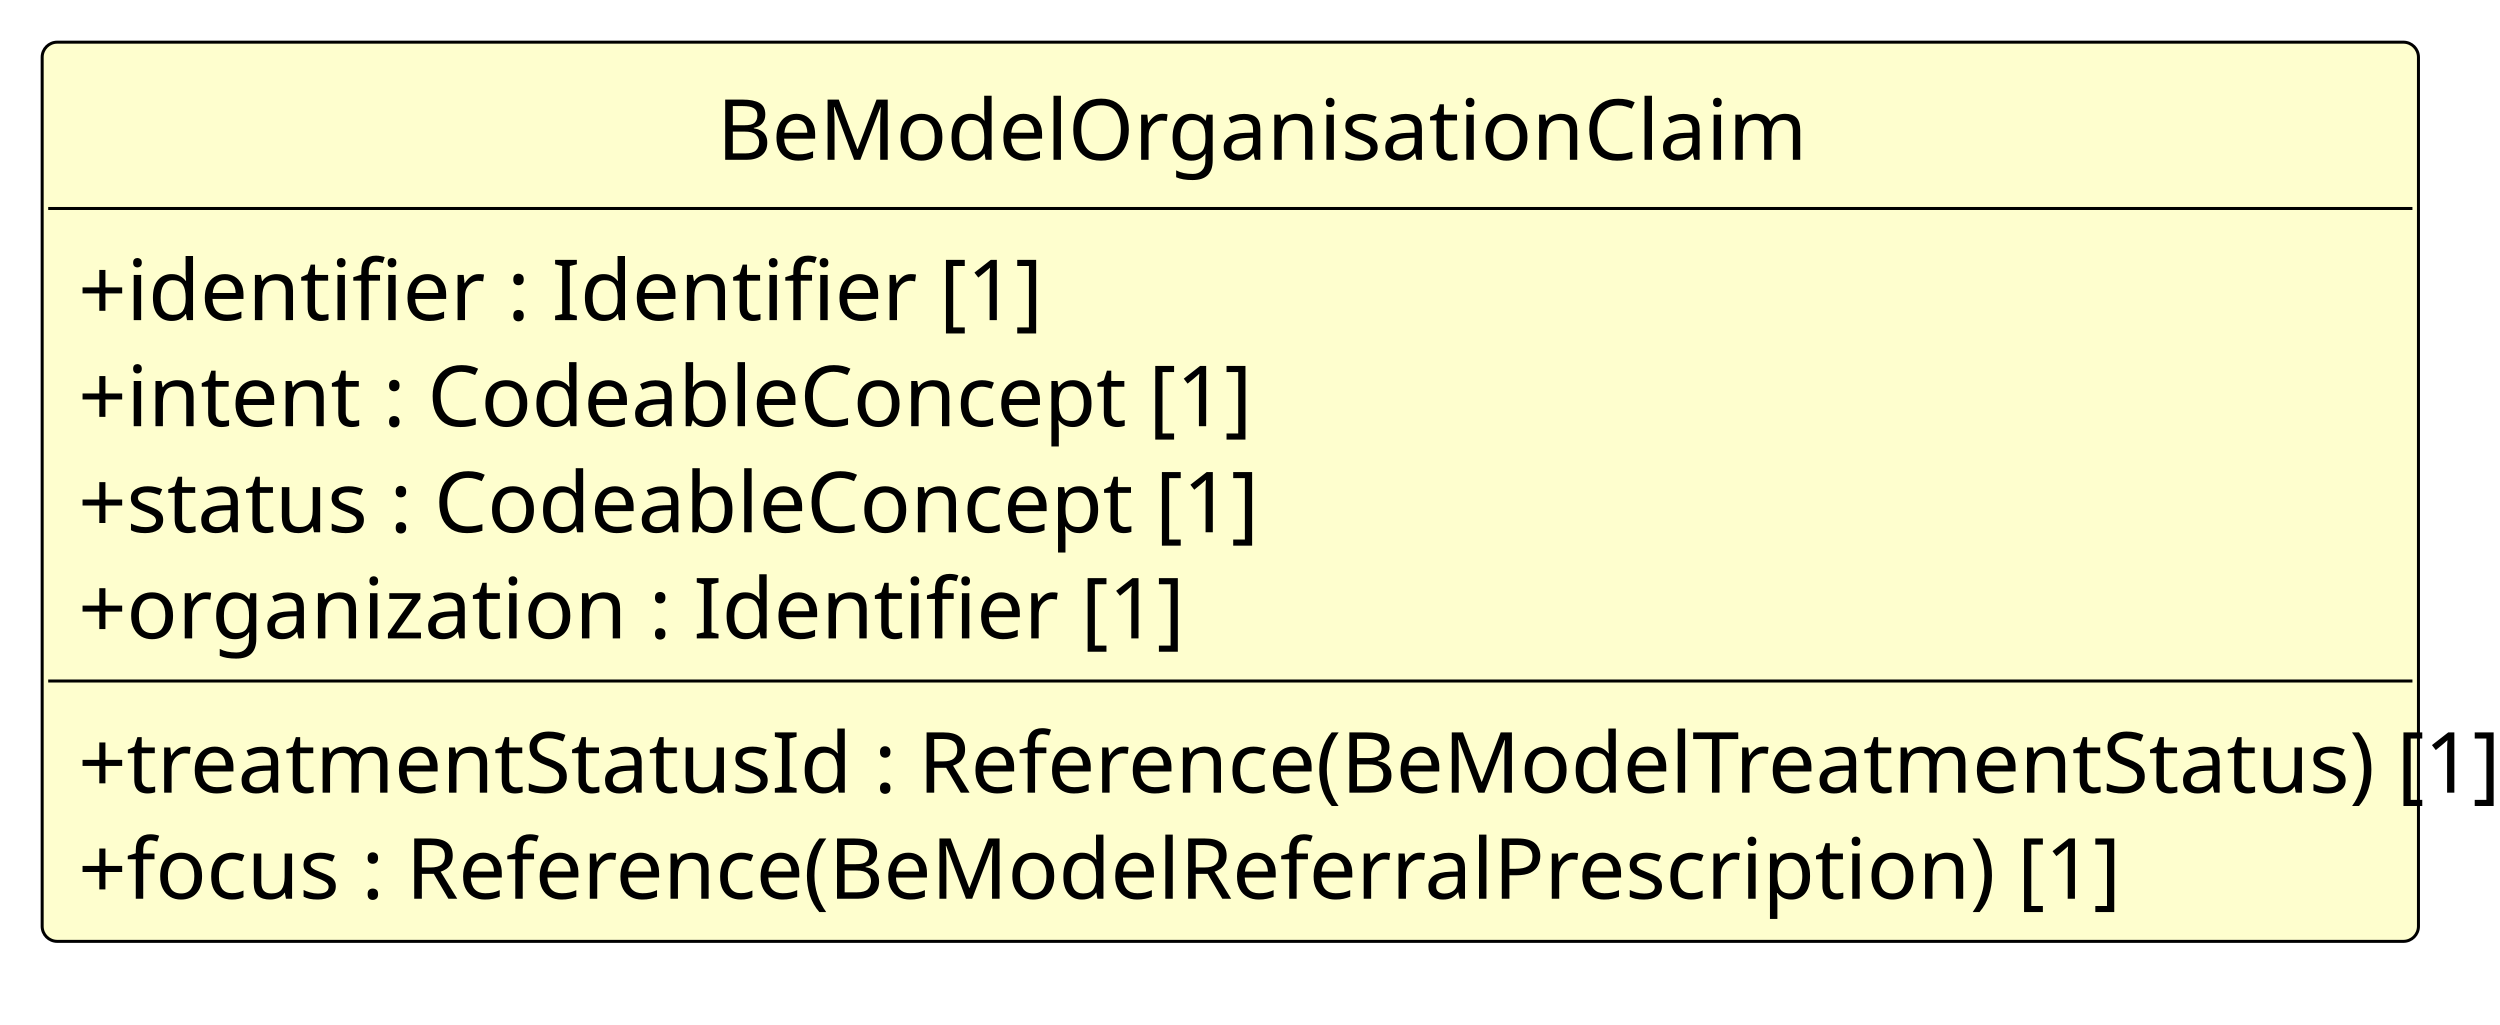
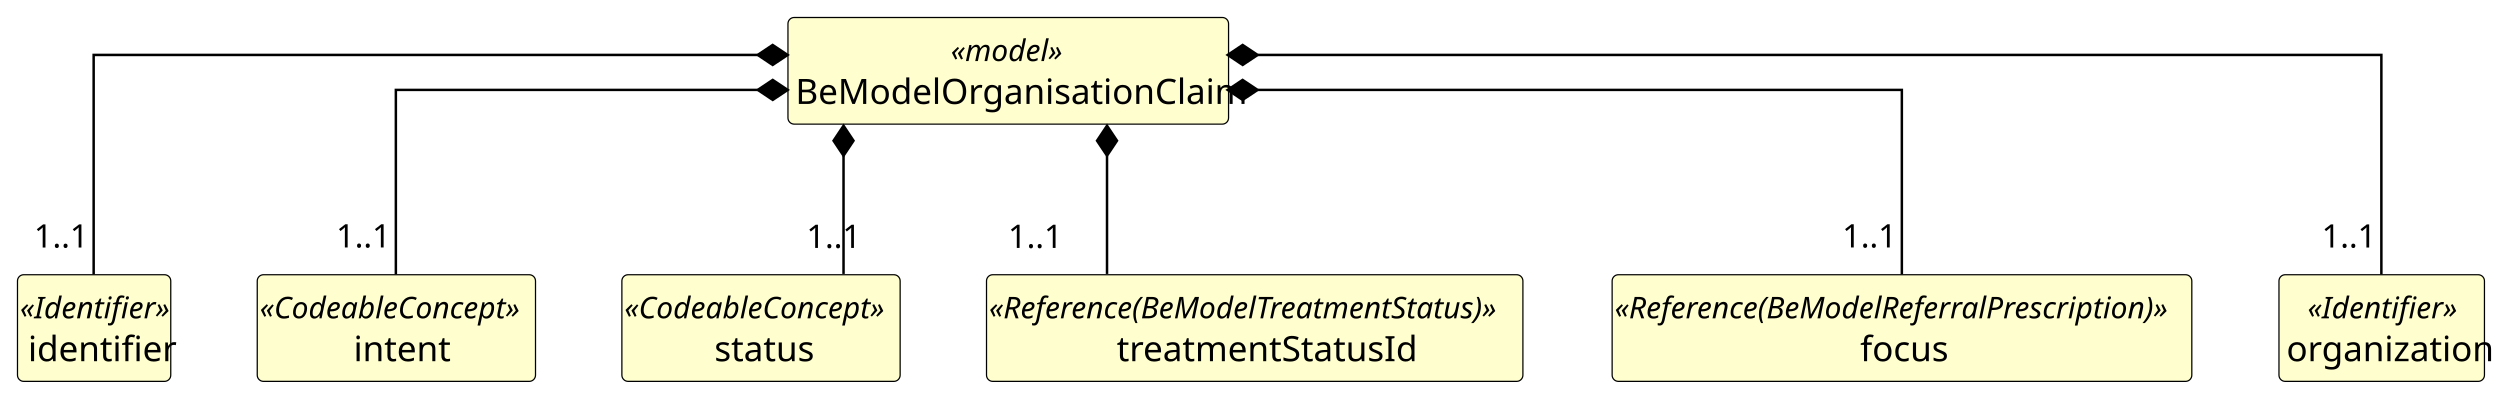
- <svg xmlns="http://www.w3.org/2000/svg" contentStyleType="text/css" data-diagram-type="CLASS" height="170px" preserveAspectRatio="none" style="width:415px;height:170px;background:#FFFFFF;" version="1.1" viewBox="0 0 415 170" width="415px" zoomAndPan="magnify">
+ <svg xmlns="http://www.w3.org/2000/svg" contentStyleType="text/css" data-diagram-type="CLASS" height="158px" preserveAspectRatio="none" style="width:1001px;height:158px;background:#FFFFFF;" version="1.1" viewBox="0 0 1001 158" width="1001px" zoomAndPan="magnify">
  <defs />
  <g>
    <g class="entity" data-entity="BeModelOrganisationClaim" data-source-line="14" data-uid="ent0002" id="entity_BeModelOrganisationClaim">
-       <rect fill="#FEFECE" height="149.266" rx="2.5" ry="2.5" style="stroke:#000000;stroke-width:0.5;" width="394.464" x="7" y="7" />
-       <text fill="#000000" font-family="sans-serif" font-size="14" lengthAdjust="spacing" textLength="170.413" x="119.025" y="26.533">BeModelOrganisationClaim</text>
-       <line style="stroke:#000000;stroke-width:0.5;" x1="8" x2="400.464" y1="34.609" y2="34.609" />
-       <text fill="#000000" font-family="sans-serif" font-size="14" lengthAdjust="spacing" textLength="145.913" x="13" y="53.143">+identifier : Identifier [1]</text>
-       <text fill="#000000" font-family="sans-serif" font-size="14" lengthAdjust="spacing" textLength="185.63" x="13" y="70.752">+intent : CodeableConcept [1]</text>
-       <text fill="#000000" font-family="sans-serif" font-size="14" lengthAdjust="spacing" textLength="188.733" x="13" y="88.361">+status : CodeableConcept [1]</text>
-       <text fill="#000000" font-family="sans-serif" font-size="14" lengthAdjust="spacing" textLength="169.272" x="13" y="105.971">+organization : Identifier [1]</text>
-       <line style="stroke:#000000;stroke-width:0.5;" x1="8" x2="400.464" y1="113.047" y2="113.047" />
-       <text fill="#000000" font-family="sans-serif" font-size="14" lengthAdjust="spacing" textLength="382.464" x="13" y="131.58">+treatmentStatusId : Reference(BeModelTreatmentStatus) [1]</text>
-       <text fill="#000000" font-family="sans-serif" font-size="14" lengthAdjust="spacing" textLength="325.644" x="13" y="149.19">+focus : Reference(BeModelReferralPrescription) [1]</text>
+       <rect fill="#FEFECE" height="42.703" rx="2.5" ry="2.5" style="stroke:#000000;stroke-width:0.5;" width="176.413" x="315.5" y="7" />
+       <text fill="#000000" font-family="sans-serif" font-size="12" font-style="italic" lengthAdjust="spacing" textLength="46.031" x="380.691" y="24.457">«model»</text>
+       <text fill="#000000" font-family="sans-serif" font-size="14" lengthAdjust="spacing" textLength="170.413" x="318.5" y="41.627">BeModelOrganisationClaim</text>
+     </g>
+     <g class="entity" data-entity="BeModelOrganisationClaim_identifier" data-source-line="17" data-uid="ent0003" id="entity_BeModelOrganisationClaim_identifier">
+       <rect fill="#FEFECE" height="42.703" rx="2.5" ry="2.5" style="stroke:#000000;stroke-width:0.5;" width="61.373" x="7" y="110" />
+       <text fill="#000000" font-family="sans-serif" font-size="12" font-style="italic" lengthAdjust="spacing" textLength="59.373" x="8" y="127.457">«Identifier»</text>
+       <text fill="#000000" font-family="sans-serif" font-size="14" lengthAdjust="spacing" textLength="52.917" x="11.228" y="144.627">identifier</text>
+     </g>
+     <g class="entity" data-entity="BeModelOrganisationClaim_intent" data-source-line="20" data-uid="ent0004" id="entity_BeModelOrganisationClaim_intent">
+       <rect fill="#FEFECE" height="42.703" rx="2.5" ry="2.5" style="stroke:#000000;stroke-width:0.5;" width="111.418" x="103" y="110" />
+       <text fill="#000000" font-family="sans-serif" font-size="12" font-style="italic" lengthAdjust="spacing" textLength="109.418" x="104" y="127.457">«CodeableConcept»</text>
+       <text fill="#000000" font-family="sans-serif" font-size="14" lengthAdjust="spacing" textLength="34.248" x="141.585" y="144.627">intent</text>
+     </g>
+     <g class="entity" data-entity="BeModelOrganisationClaim_status" data-source-line="23" data-uid="ent0005" id="entity_BeModelOrganisationClaim_status">
+       <rect fill="#FEFECE" height="42.703" rx="2.5" ry="2.5" style="stroke:#000000;stroke-width:0.5;" width="111.418" x="249" y="110" />
+       <text fill="#000000" font-family="sans-serif" font-size="12" font-style="italic" lengthAdjust="spacing" textLength="109.418" x="250" y="127.457">«CodeableConcept»</text>
+       <text fill="#000000" font-family="sans-serif" font-size="14" lengthAdjust="spacing" textLength="37.352" x="286.033" y="144.627">status</text>
+     </g>
+     <g class="entity" data-entity="BeModelOrganisationClaim_treatmentStatusId" data-source-line="26" data-uid="ent0006" id="entity_BeModelOrganisationClaim_treatmentStatusId">
+       <rect fill="#FEFECE" height="42.703" rx="2.5" ry="2.5" style="stroke:#000000;stroke-width:0.5;" width="214.772" x="395" y="110" />
+       <text fill="#000000" font-family="sans-serif" font-size="12" font-style="italic" lengthAdjust="spacing" textLength="212.772" x="396" y="127.457">«Reference(BeModelTreatmentStatus)»</text>
+       <text fill="#000000" font-family="sans-serif" font-size="14" lengthAdjust="spacing" textLength="110.503" x="447.134" y="144.627">treatmentStatusId</text>
+     </g>
+     <g class="entity" data-entity="BeModelOrganisationClaim_focus" data-source-line="29" data-uid="ent0007" id="entity_BeModelOrganisationClaim_focus">
+       <rect fill="#FEFECE" height="42.703" rx="2.5" ry="2.5" style="stroke:#000000;stroke-width:0.5;" width="232.103" x="645.5" y="110" />
+       <text fill="#000000" font-family="sans-serif" font-size="12" font-style="italic" lengthAdjust="spacing" textLength="230.103" x="646.5" y="127.457">«Reference(BeModelReferralPrescription)»</text>
+       <text fill="#000000" font-family="sans-serif" font-size="14" lengthAdjust="spacing" textLength="33.462" x="744.821" y="144.627">focus</text>
+     </g>
+     <g class="entity" data-entity="BeModelOrganisationClaim_organization" data-source-line="32" data-uid="ent0008" id="entity_BeModelOrganisationClaim_organization">
+       <rect fill="#FEFECE" height="42.703" rx="2.5" ry="2.5" style="stroke:#000000;stroke-width:0.5;" width="82.275" x="912.5" y="110" />
+       <text fill="#000000" font-family="sans-serif" font-size="12" font-style="italic" lengthAdjust="spacing" textLength="59.373" x="923.951" y="127.457">«Identifier»</text>
+       <text fill="#000000" font-family="sans-serif" font-size="14" lengthAdjust="spacing" textLength="76.275" x="915.5" y="144.627">organization</text>
+     </g>
+     <g class="link" data-entity-1="BeModelOrganisationClaim" data-entity-2="BeModelOrganisationClaim_identifier" data-source-line="35" data-uid="lnk9" id="link_BeModelOrganisationClaim_BeModelOrganisationClaim_identifier">
+       <path codeLine="35" d="M303.37,22 C195.07,22 37.5,22 37.5,22 C37.5,22 37.5,77.95 37.5,109.87" fill="none" id="BeModelOrganisationClaim-backto-BeModelOrganisationClaim_identifier" style="stroke:#000000;stroke-width:1;" />
+       <polygon fill="#000000" points="315.37,22,309.37,18,303.37,22,309.37,26,315.37,22" style="stroke:#000000;stroke-width:1;" />
+       <text fill="#000000" font-family="sans-serif" font-size="13" lengthAdjust="spacing" textLength="21.684" x="13.591" y="99.123">1..1</text>
+     </g>
+     <g class="link" data-entity-1="BeModelOrganisationClaim" data-entity-2="BeModelOrganisationClaim_intent" data-source-line="36" data-uid="lnk10" id="link_BeModelOrganisationClaim_BeModelOrganisationClaim_intent">
+       <path codeLine="36" d="M303.4,36 C233.16,36 158.5,36 158.5,36 C158.5,36 158.5,81.65 158.5,109.83" fill="none" id="BeModelOrganisationClaim-backto-BeModelOrganisationClaim_intent" style="stroke:#000000;stroke-width:1;" />
+       <polygon fill="#000000" points="315.4,36,309.4,32,303.4,36,309.4,40,315.4,36" style="stroke:#000000;stroke-width:1;" />
+       <text fill="#000000" font-family="sans-serif" font-size="13" lengthAdjust="spacing" textLength="21.684" x="134.584" y="99.072">1..1</text>
+     </g>
+     <g class="link" data-entity-1="BeModelOrganisationClaim" data-entity-2="BeModelOrganisationClaim_status" data-source-line="37" data-uid="lnk11" id="link_BeModelOrganisationClaim_BeModelOrganisationClaim_status">
+       <path codeLine="37" d="M337.75,62.34 C337.75,79.82 337.75,92.22 337.75,109.69" fill="none" id="BeModelOrganisationClaim-backto-BeModelOrganisationClaim_status" style="stroke:#000000;stroke-width:1;" />
+       <polygon fill="#000000" points="337.75,50.34,333.75,56.34,337.75,62.34,341.75,56.34,337.75,50.34" style="stroke:#000000;stroke-width:1;" />
+       <text fill="#000000" font-family="sans-serif" font-size="13" lengthAdjust="spacing" textLength="21.684" x="322.9" y="99.261">1..1</text>
+     </g>
+     <g class="link" data-entity-1="BeModelOrganisationClaim" data-entity-2="BeModelOrganisationClaim_treatmentStatusId" data-source-line="38" data-uid="lnk12" id="link_BeModelOrganisationClaim_BeModelOrganisationClaim_treatmentStatusId">
+       <path codeLine="38" d="M443.25,62.34 C443.25,79.82 443.25,92.22 443.25,109.69" fill="none" id="BeModelOrganisationClaim-backto-BeModelOrganisationClaim_treatmentStatusId" style="stroke:#000000;stroke-width:1;" />
+       <polygon fill="#000000" points="443.25,50.34,439.25,56.34,443.25,62.34,447.25,56.34,443.25,50.34" style="stroke:#000000;stroke-width:1;" />
+       <text fill="#000000" font-family="sans-serif" font-size="13" lengthAdjust="spacing" textLength="21.684" x="403.627" y="99.261">1..1</text>
+     </g>
+     <g class="link" data-entity-1="BeModelOrganisationClaim" data-entity-2="BeModelOrganisationClaim_focus" data-source-line="39" data-uid="lnk13" id="link_BeModelOrganisationClaim_BeModelOrganisationClaim_focus">
+       <path codeLine="39" d="M503.54,36 C609.54,36 761.5,36 761.5,36 C761.5,36 761.5,81.65 761.5,109.83" fill="none" id="BeModelOrganisationClaim-backto-BeModelOrganisationClaim_focus" style="stroke:#000000;stroke-width:1;" />
+       <polygon fill="#000000" points="491.54,36,497.54,40,503.54,36,497.54,32,491.54,36" style="stroke:#000000;stroke-width:1;" />
+       <text fill="#000000" font-family="sans-serif" font-size="13" lengthAdjust="spacing" textLength="21.684" x="737.628" y="99.072">1..1</text>
+     </g>
+     <g class="link" data-entity-1="BeModelOrganisationClaim" data-entity-2="BeModelOrganisationClaim_organization" data-source-line="40" data-uid="lnk14" id="link_BeModelOrganisationClaim_BeModelOrganisationClaim_organization">
+       <path codeLine="40" d="M503.56,22 C658.94,22 953.5,22 953.5,22 C953.5,22 953.5,77.95 953.5,109.87" fill="none" id="BeModelOrganisationClaim-backto-BeModelOrganisationClaim_organization" style="stroke:#000000;stroke-width:1;" />
+       <polygon fill="#000000" points="491.56,22,497.56,26,503.56,22,497.56,18,491.56,22" style="stroke:#000000;stroke-width:1;" />
+       <text fill="#000000" font-family="sans-serif" font-size="13" lengthAdjust="spacing" textLength="21.684" x="929.604" y="99.123">1..1</text>
    </g>
  </g>
</svg>
